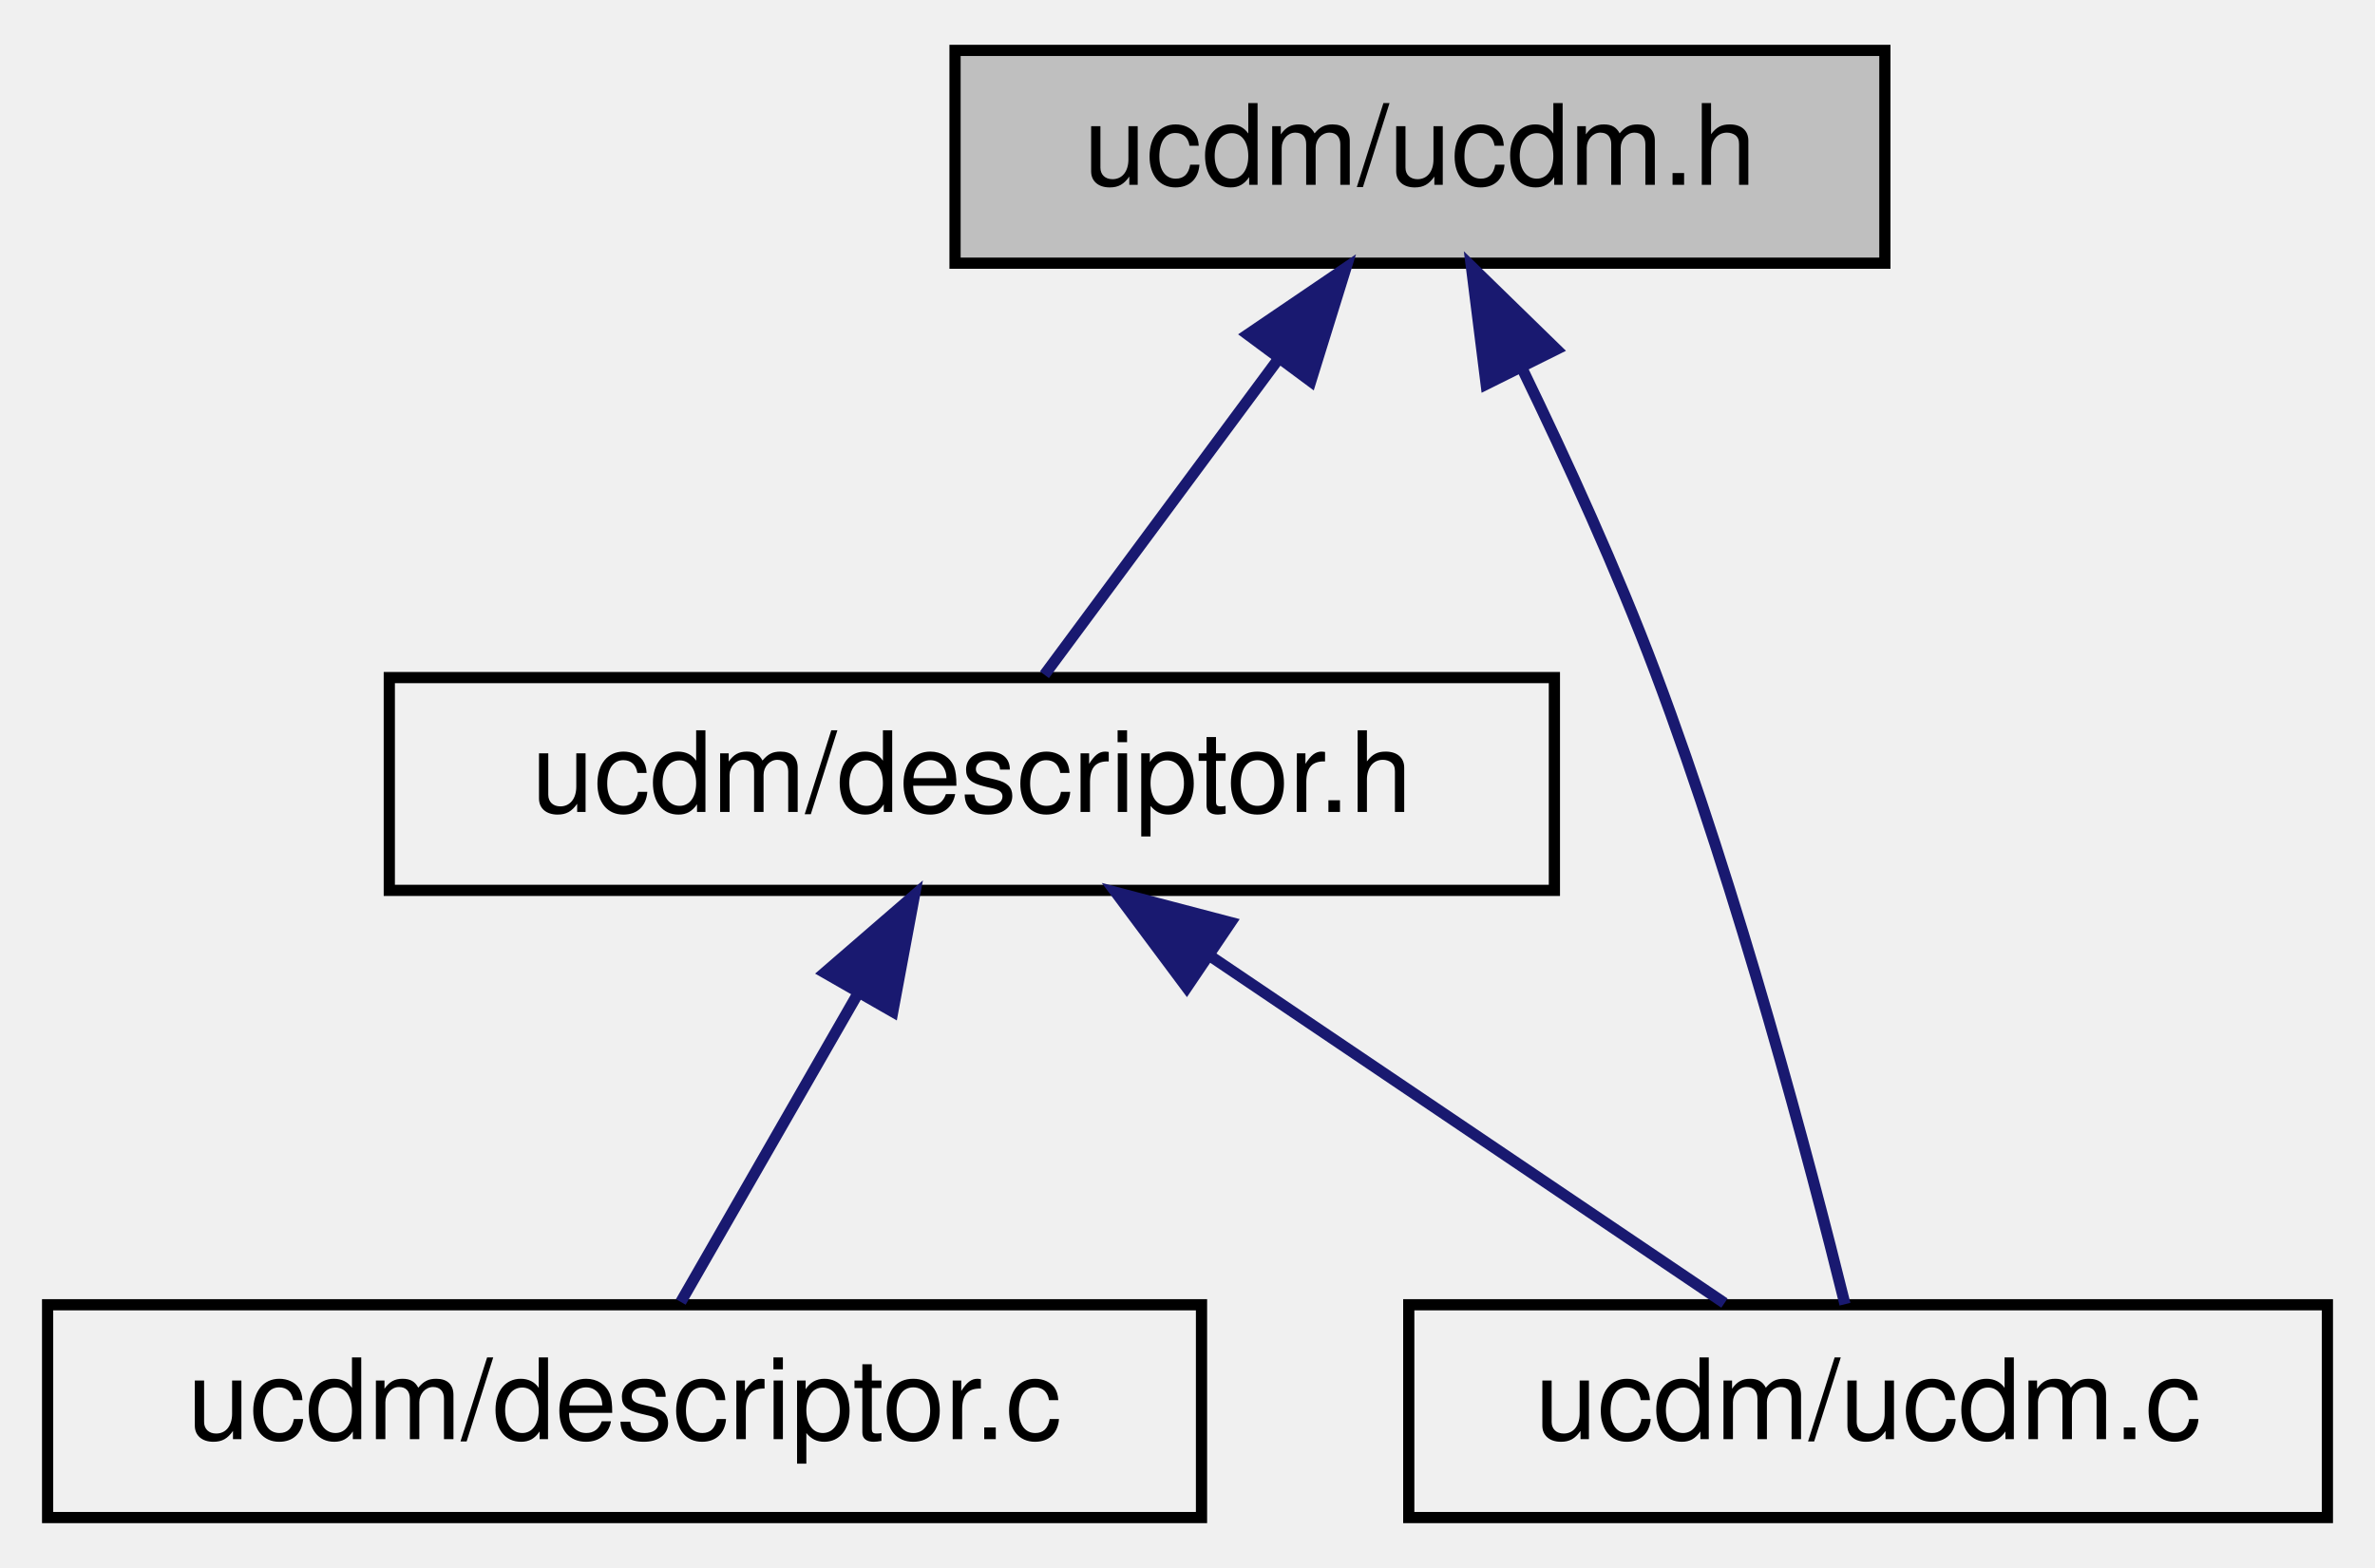
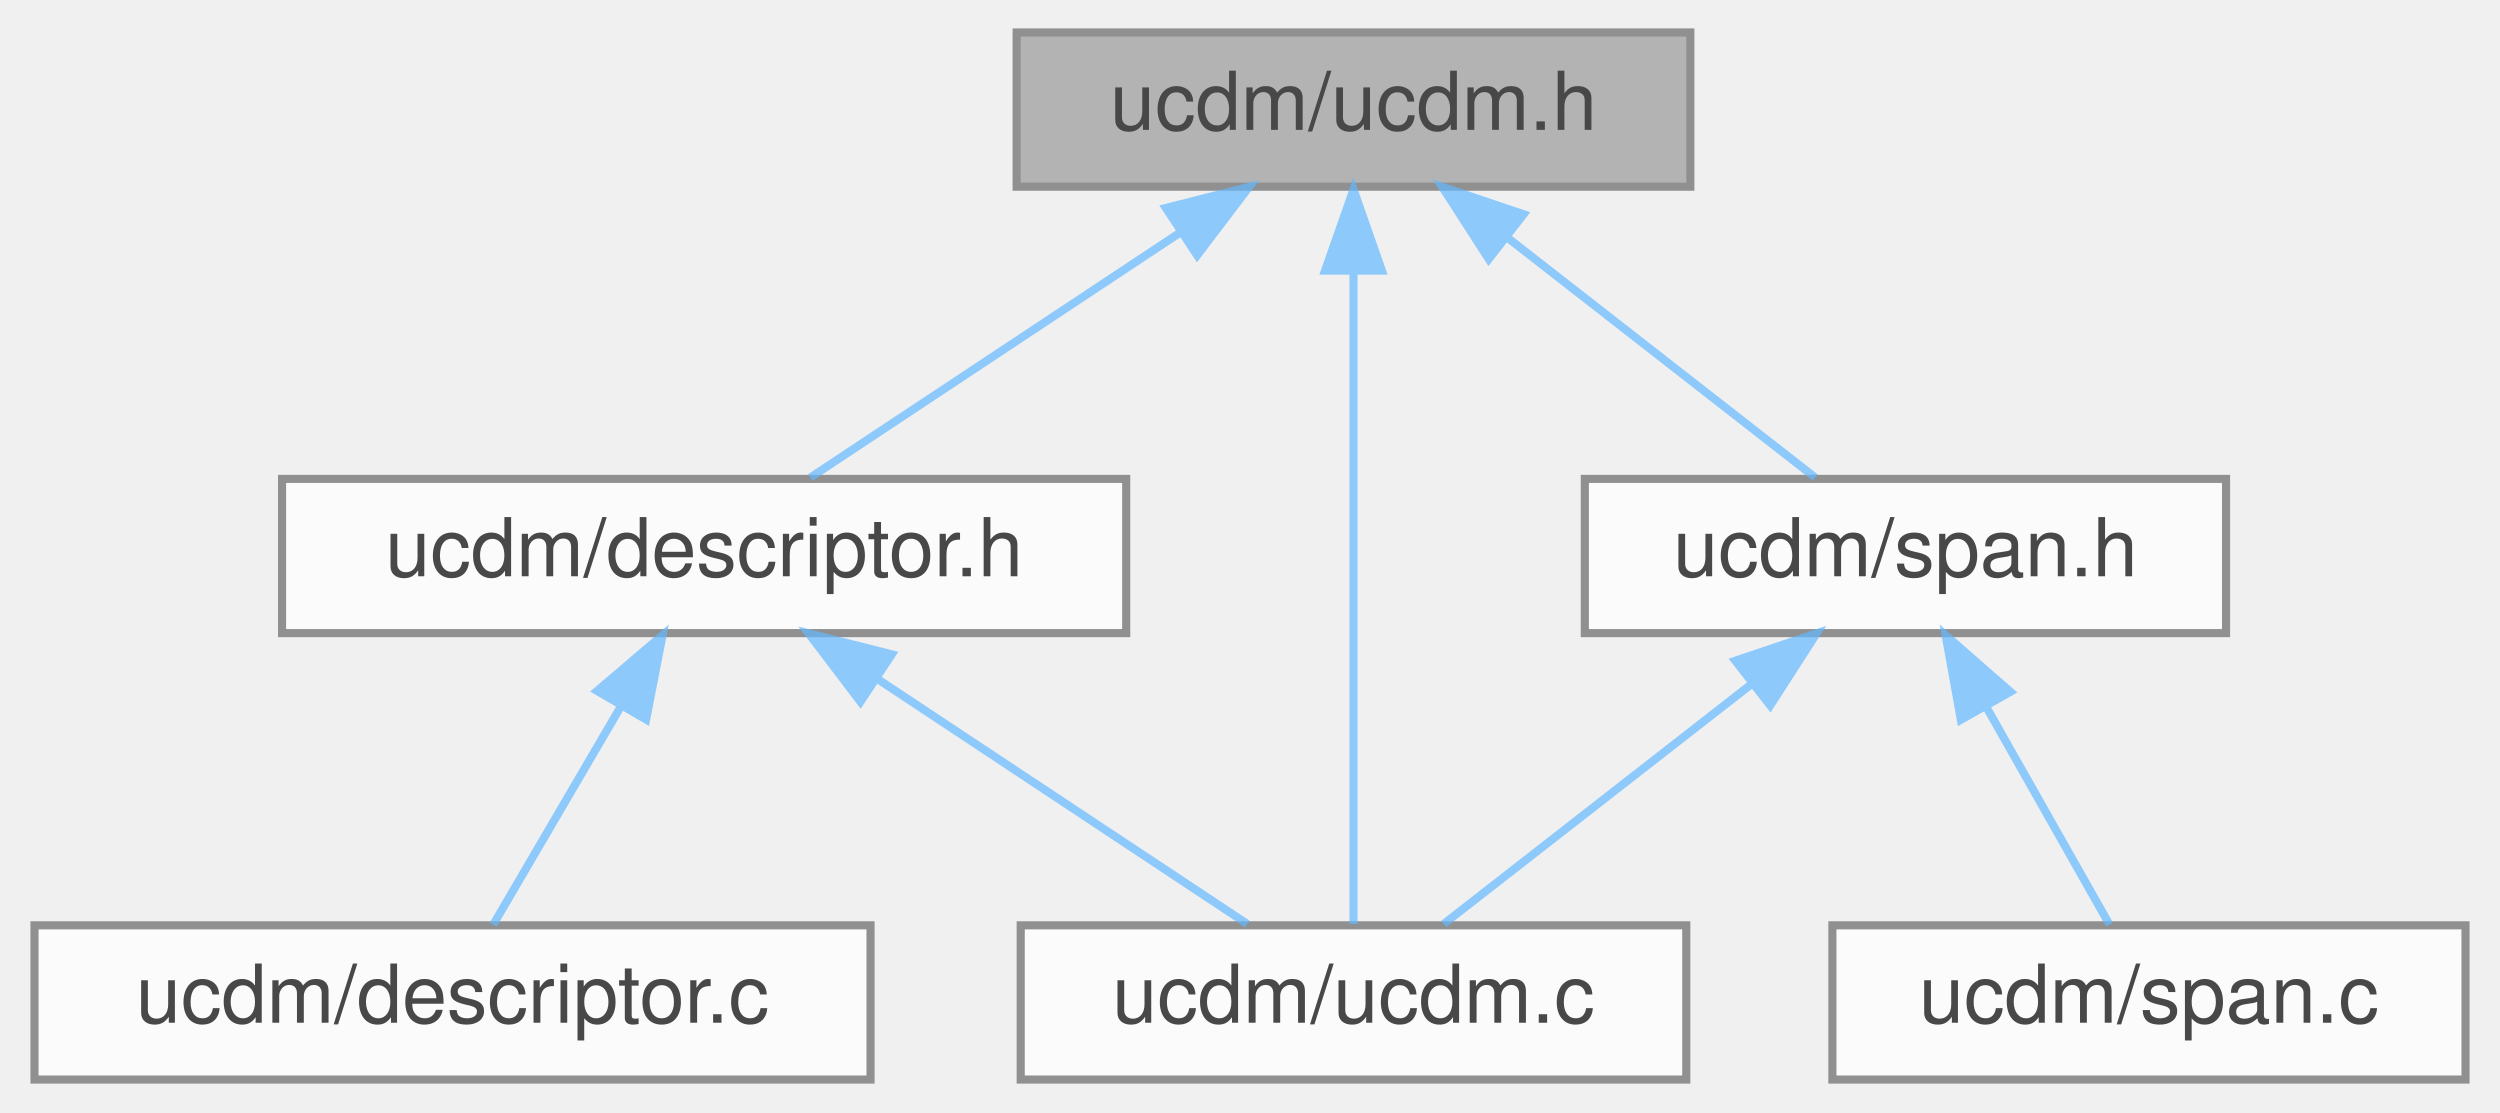
- <svg xmlns="http://www.w3.org/2000/svg" xmlns:xlink="http://www.w3.org/1999/xlink" width="212pt" height="140pt" viewBox="0.00 0.00 211.50 140.00">
-   <g id="graph0" class="graph" transform="scale(1 1) rotate(0) translate(4 136)">
-     <g id="node1" class="node">
-       <g id="a_node1">
-         <a xlink:title="Interface and usage of the Unified Configuration and Data Manager.">
-           <polygon fill="#bfbfbf" stroke="black" points="81,-112.5 81,-131.5 164,-131.5 164,-112.5 81,-112.5" />
-           <text text-anchor="middle" x="122.5" y="-119.5" font-family="Helvetica,sans-Serif" font-size="10.00">ucdm/ucdm.h</text>
-         </a>
+ <svg xmlns="http://www.w3.org/2000/svg" xmlns:xlink="http://www.w3.org/1999/xlink" width="308pt" height="137pt" viewBox="0.00 0.00 307.50 137.00">
+   <svg id="main" version="1.1" xml:space="preserve">
+     <style type="text/css">
+ .node, .edge {opacity: 0.7;}
+ .node.selected, .edge.selected {opacity: 1;}
+ .edge:hover path { stroke: red; }
+ .edge:hover polygon { stroke: red; fill: red; }
+ </style>
+     <svg id="graph" class="graph">
+       <g id="graph0" class="graph" transform="scale(1 1) rotate(0) translate(4 133)">
+         <g id="Node000001" class="node">
+           <g id="a_Node000001">
+             <a xlink:title="Interface and usage of the Unified Configuration and Data Manager.">
+               <polygon fill="#999999" stroke="#666666" points="204,-129 121,-129 121,-110 204,-110 204,-129" />
+               <text text-anchor="middle" x="162.5" y="-117" font-family="Helvetica,sans-Serif" font-size="10.00">ucdm/ucdm.h</text>
+             </a>
+           </g>
+         </g>
+         <g id="Node000002" class="node">
+           <g id="a_Node000002">
+             <a xlink:href="descriptor_8h.html" target="_top" xlink:title="Descriptor type definitions.">
+               <polygon fill="white" stroke="#666666" points="134.5,-74 30.5,-74 30.5,-55 134.5,-55 134.5,-74" />
+               <text text-anchor="middle" x="82.5" y="-62" font-family="Helvetica,sans-Serif" font-size="10.00">ucdm/descriptor.h</text>
+             </a>
+           </g>
+         </g>
+         <g id="edge1_Node000001_Node000002" class="edge">
+           <g id="a_edge1_Node000001_Node000002">
+             <a xlink:title=" ">
+               <path fill="none" stroke="#63b8ff" d="M141.25,-104.42C126.74,-94.81 107.96,-82.37 95.59,-74.17" />
+               <polygon fill="#63b8ff" stroke="#63b8ff" points="139.38,-107.38 149.65,-109.98 143.24,-101.54 139.38,-107.38" />
+             </a>
+           </g>
+         </g>
+         <g id="Node000004" class="node">
+           <g id="a_Node000004">
+             <a xlink:href="ucdm_8c.html" target="_top" xlink:title="Implementation the Unified Configuration and Data Manager.">
+               <polygon fill="white" stroke="#666666" points="203.5,-19 121.5,-19 121.5,0 203.5,0 203.5,-19" />
+               <text text-anchor="middle" x="162.5" y="-7" font-family="Helvetica,sans-Serif" font-size="10.00">ucdm/ucdm.c</text>
+             </a>
+           </g>
+         </g>
+         <g id="edge7_Node000001_Node000004" class="edge">
+           <g id="a_edge7_Node000001_Node000004">
+             <a xlink:title=" ">
+               <path fill="none" stroke="#63b8ff" d="M162.5,-99.48C162.5,-75.84 162.5,-36.5 162.5,-19.16" />
+               <polygon fill="#63b8ff" stroke="#63b8ff" points="159,-99.66 162.5,-109.66 166,-99.66 159,-99.66" />
+             </a>
+           </g>
+         </g>
+         <g id="Node000005" class="node">
+           <g id="a_Node000005">
+             <a xlink:href="span_8h.html" target="_top" xlink:title="Support for types spanning multiple registers.">
+               <polygon fill="white" stroke="#666666" points="270,-74 191,-74 191,-55 270,-55 270,-74" />
+               <text text-anchor="middle" x="230.5" y="-62" font-family="Helvetica,sans-Serif" font-size="10.00">ucdm/span.h</text>
+             </a>
+           </g>
+         </g>
+         <g id="edge4_Node000001_Node000005" class="edge">
+           <g id="a_edge4_Node000001_Node000005">
+             <a xlink:title=" ">
+               <path fill="none" stroke="#63b8ff" d="M181.62,-103.6C193.8,-94.11 209.16,-82.13 219.38,-74.17" />
+               <polygon fill="#63b8ff" stroke="#63b8ff" points="179.16,-101.08 173.43,-109.98 183.46,-106.6 179.16,-101.08" />
+             </a>
+           </g>
+         </g>
+         <g id="Node000003" class="node">
+           <g id="a_Node000003">
+             <a xlink:href="descriptor_8c.html" target="_top" xlink:title="Descriptor type definitions.">
+               <polygon fill="white" stroke="#666666" points="103,-19 0,-19 0,0 103,0 103,-19" />
+               <text text-anchor="middle" x="51.5" y="-7" font-family="Helvetica,sans-Serif" font-size="10.00">ucdm/descriptor.c</text>
+             </a>
+           </g>
+         </g>
+         <g id="edge2_Node000002_Node000003" class="edge">
+           <g id="a_edge2_Node000002_Node000003">
+             <a xlink:title=" ">
+               <path fill="none" stroke="#63b8ff" d="M72.32,-46.1C67.03,-37.04 60.78,-26.37 56.52,-19.09" />
+               <polygon fill="#63b8ff" stroke="#63b8ff" points="69.31,-47.88 77.38,-54.75 75.35,-44.35 69.31,-47.88" />
+             </a>
+           </g>
+         </g>
+         <g id="edge3_Node000002_Node000004" class="edge">
+           <g id="a_edge3_Node000002_Node000004">
+             <a xlink:title=" ">
+               <path fill="none" stroke="#63b8ff" d="M103.75,-49.42C118.26,-39.81 137.04,-27.37 149.41,-19.17" />
+               <polygon fill="#63b8ff" stroke="#63b8ff" points="101.76,-46.54 95.35,-54.98 105.62,-52.38 101.76,-46.54" />
+             </a>
+           </g>
+         </g>
+         <g id="edge6_Node000005_Node000004" class="edge">
+           <g id="a_edge6_Node000005_Node000004">
+             <a xlink:title=" ">
+               <path fill="none" stroke="#63b8ff" d="M211.38,-48.6C199.2,-39.11 183.84,-27.13 173.62,-19.17" />
+               <polygon fill="#63b8ff" stroke="#63b8ff" points="209.54,-51.6 219.57,-54.98 213.84,-46.08 209.54,-51.6" />
+             </a>
+           </g>
+         </g>
+         <g id="Node000006" class="node">
+           <g id="a_Node000006">
+             <a xlink:href="span_8c.html" target="_top" xlink:title="Support for types spanning multiple registers.">
+               <polygon fill="white" stroke="#666666" points="299.5,-19 221.5,-19 221.5,0 299.5,0 299.5,-19" />
+               <text text-anchor="middle" x="260.5" y="-7" font-family="Helvetica,sans-Serif" font-size="10.00">ucdm/span.c</text>
+             </a>
+           </g>
+         </g>
+         <g id="edge5_Node000005_Node000006" class="edge">
+           <g id="a_edge5_Node000005_Node000006">
+             <a xlink:title=" ">
+               <path fill="none" stroke="#63b8ff" d="M240.51,-45.82C245.6,-36.82 251.56,-26.29 255.64,-19.09" />
+               <polygon fill="#63b8ff" stroke="#63b8ff" points="237.33,-44.32 235.45,-54.75 243.43,-47.77 237.33,-44.32" />
+             </a>
+           </g>
+         </g>
      </g>
-     </g>
-     <g id="node2" class="node">
-       <g id="a_node2">
-         <a xlink:href="descriptor_8h.html" target="_top" xlink:title="Descriptor type definitions.">
-           <polygon fill="none" stroke="black" points="30.5,-56.5 30.5,-75.5 134.5,-75.5 134.5,-56.5 30.5,-56.5" />
-           <text text-anchor="middle" x="82.5" y="-63.5" font-family="Helvetica,sans-Serif" font-size="10.00">ucdm/descriptor.h</text>
-         </a>
-       </g>
-     </g>
-     <g id="edge1" class="edge">
-       <path fill="none" stroke="midnightblue" d="M109.8,-103.86C102.87,-94.5 94.59,-83.33 88.98,-75.75" />
-       <polygon fill="midnightblue" stroke="midnightblue" points="107.13,-106.13 115.89,-112.08 112.75,-101.96 107.13,-106.13" />
-     </g>
-     <g id="node4" class="node">
-       <g id="a_node4">
-         <a xlink:href="ucdm_8c.html" target="_top" xlink:title="Implementation the Unified Configuration and Data Manager.">
-           <polygon fill="none" stroke="black" points="121.5,-0.5 121.5,-19.5 203.5,-19.5 203.5,-0.5 121.5,-0.5" />
-           <text text-anchor="middle" x="162.5" y="-7.5" font-family="Helvetica,sans-Serif" font-size="10.00">ucdm/ucdm.c</text>
-         </a>
-       </g>
-     </g>
-     <g id="edge4" class="edge">
-       <path fill="none" stroke="midnightblue" d="M131.67,-102.99C135.61,-94.86 140.08,-85.08 143.5,-76 150.97,-56.2 157.33,-32.11 160.44,-19.55" />
-       <polygon fill="midnightblue" stroke="midnightblue" points="128.41,-101.69 127.09,-112.21 134.68,-104.81 128.41,-101.69" />
-     </g>
-     <g id="node3" class="node">
-       <g id="a_node3">
-         <a xlink:href="descriptor_8c.html" target="_top" xlink:title="Descriptor type definitions.">
-           <polygon fill="none" stroke="black" points="0,-0.5 0,-19.5 103,-19.5 103,-0.5 0,-0.5" />
-           <text text-anchor="middle" x="51.5" y="-7.5" font-family="Helvetica,sans-Serif" font-size="10.00">ucdm/descriptor.c</text>
-         </a>
-       </g>
-     </g>
-     <g id="edge2" class="edge">
-       <path fill="none" stroke="midnightblue" d="M72.32,-47.27C67.03,-38.05 60.78,-27.17 56.52,-19.75" />
-       <polygon fill="midnightblue" stroke="midnightblue" points="69.37,-49.15 77.38,-56.08 75.44,-45.67 69.37,-49.15" />
-     </g>
-     <g id="edge3" class="edge">
-       <path fill="none" stroke="midnightblue" d="M103.8,-50.62C118.42,-40.76 137.33,-27.99 149.68,-19.65" />
-       <polygon fill="midnightblue" stroke="midnightblue" points="101.68,-47.83 95.35,-56.32 105.6,-53.63 101.68,-47.83" />
-     </g>
-   </g>
+     </svg>
+   </svg>
+   <style type="text/css">
+ 
+ [data-mouse-over-selected='false'] { opacity: 0.7; }
+ [data-mouse-over-selected='true']  { opacity: 1.0; }
+ 
+ </style>
</svg>
